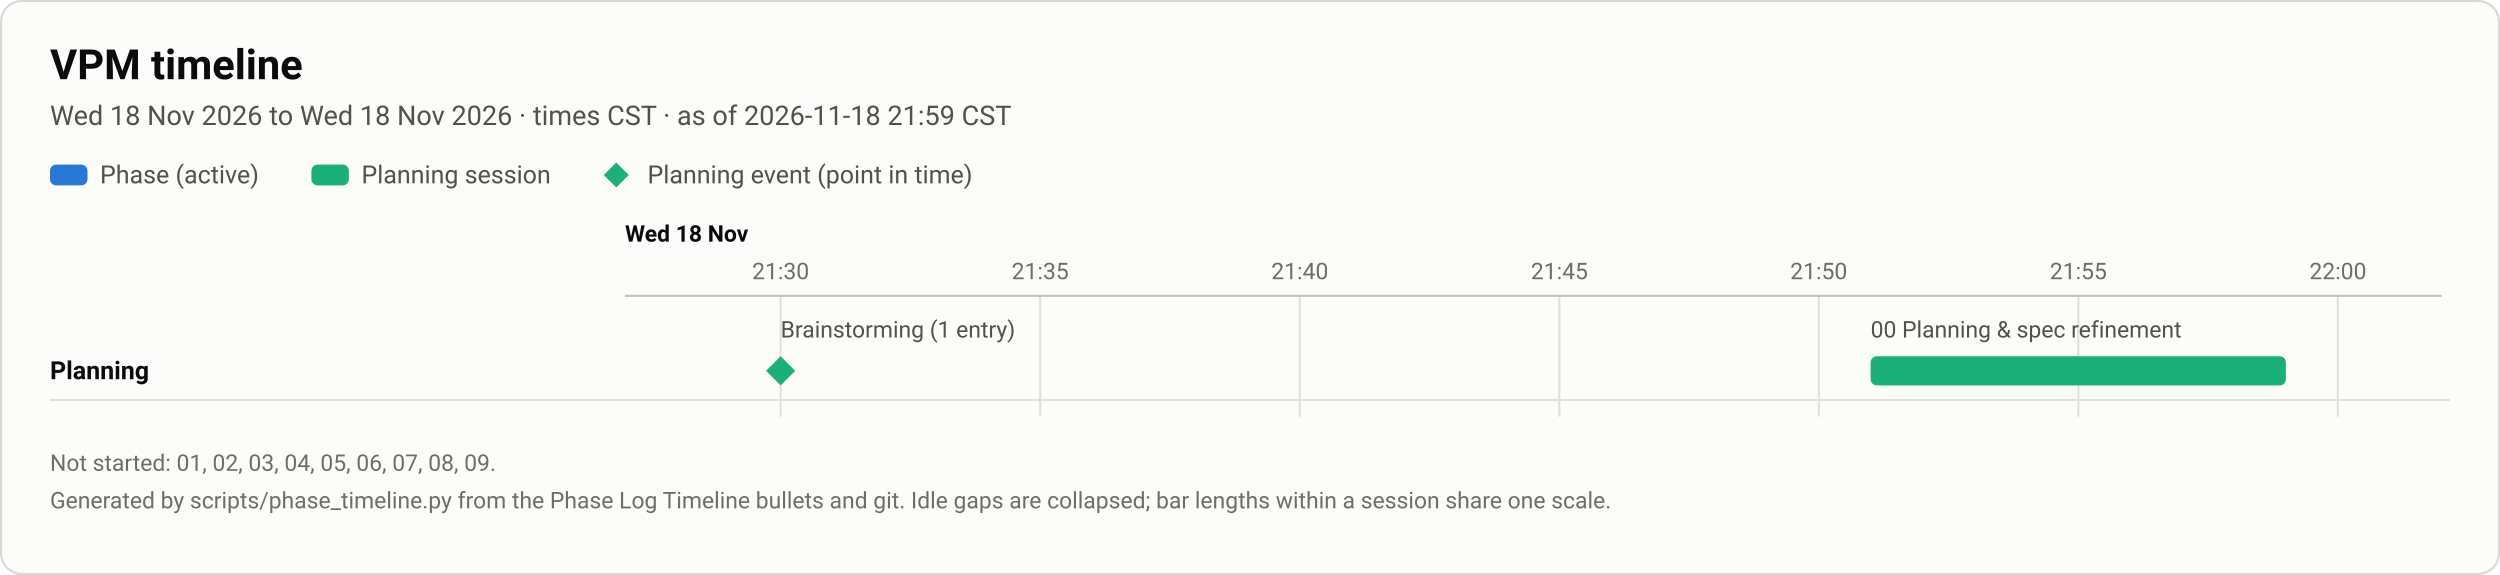
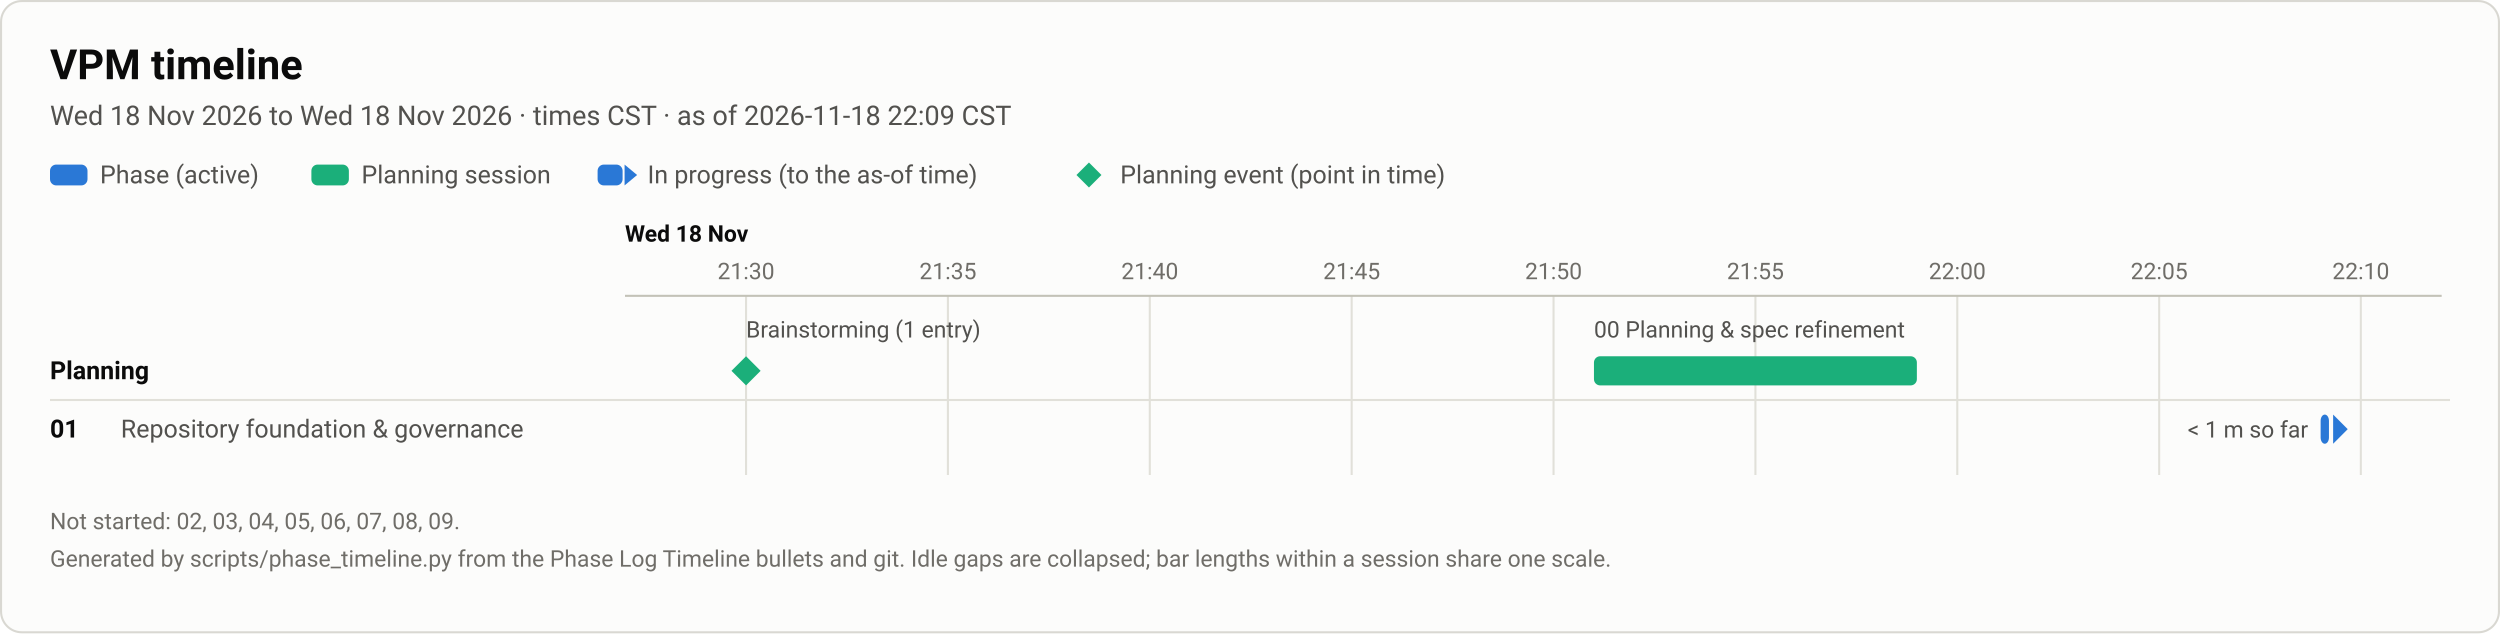
- <svg xmlns="http://www.w3.org/2000/svg" width="1200" height="276" viewBox="0 0 1200 276" role="img" aria-labelledby="tl-title tl-desc" font-family="system-ui, -apple-system, &quot;Segoe UI&quot;, Roboto, sans-serif" data-timeline-format="1">
+ <svg xmlns="http://www.w3.org/2000/svg" width="1200" height="304" viewBox="0 0 1200 304" role="img" aria-labelledby="tl-title tl-desc" font-family="system-ui, -apple-system, &quot;Segoe UI&quot;, Roboto, sans-serif" data-timeline-format="1">
  <style>.card{fill:#fcfcfb;stroke:#d9d8d2}.t1{fill:#0b0b0b}.t2{fill:#52514e}.t3{fill:#6f6d68}.grid{stroke:#e1e0d9}.axis{stroke:#c3c2b7}.brk{fill:#f1f0ec}.brke{stroke:#c3c2b7;fill:none}.ph{fill:#2a78d6}.pl{fill:#1baf7a}.tail{stroke:#2a78d6}.tailpl{stroke:#1baf7a}.hb{fill:#fbe1d6}.hl{stroke:#eb6834}.wo{stroke:#eb6834;fill:none}.ap{stroke:#0b0b0b;fill:none}.sep{stroke:#e1e0d9}text{font-variant-numeric:tabular-nums}@media (prefers-color-scheme: dark){.card{fill:#1a1a19;stroke:#3a3a37}.t1{fill:#f0efec}.t2{fill:#c3c2b7}.t3{fill:#a3a19a}.grid{stroke:#2c2c2a}.axis{stroke:#4a4a46}.brk{fill:#262624}.brke{stroke:#4a4a46;fill:none}.ph{fill:#3987e5}.pl{fill:#199e70}.tail{stroke:#3987e5}.tailpl{stroke:#199e70}.hb{fill:#4a2a1c}.hl{stroke:#d95926}.wo{stroke:#d95926;fill:none}.ap{stroke:#f0efec;fill:none}.sep{stroke:#2c2c2a}}</style>
  <defs>
    <pattern id="tl-hatch" patternUnits="userSpaceOnUse" width="6" height="6" patternTransform="rotate(45)">
      <rect class="hb" width="6" height="6" />
      <line class="hl" x1="1.5" y1="0" x2="1.5" y2="6" stroke-width="2.4" />
    </pattern>
  </defs>
-   <rect class="card" x="0.5" y="0.5" width="1199" height="275" rx="10" />
+   <rect class="card" x="0.5" y="0.5" width="1199" height="303" rx="10" />
  <text class="t1" x="24" y="38" font-size="20" font-weight="600">VPM timeline</text>
-   <text class="t2" x="24" y="60" font-size="13">Wed 18 Nov 2026 to Wed 18 Nov 2026 · times CST · as of 2026-11-18 21:59 CST</text>
+   <text class="t2" x="24" y="60" font-size="13">Wed 18 Nov 2026 to Wed 18 Nov 2026 · times CST · as of 2026-11-18 22:09 CST</text>
  <rect class="ph" x="24.0" y="79" width="18" height="10" rx="3" />
  <text class="t2" x="48" y="88" font-size="12">Phase (active)</text>
  <rect class="pl" x="149.462" y="79" width="18" height="10" rx="3" />
  <text class="t2" x="173.5" y="88" font-size="12">Planning session</text>
-   <path class="pl" d="M295.8 78l6 6l-6 6l-6-6z" />
-   <text class="t2" x="310.8" y="88" font-size="12">Planning event (point in time)</text>
+   <rect class="ph" x="286.848" y="79" width="12" height="10" rx="3" />
+   <path class="ph" d="M299.8 79l6 5l-6 5z" />
+   <text class="t2" x="310.8" y="88" font-size="12">In progress (to the as-of time)</text>
+   <path class="pl" d="M522.7 78l6 6l-6 6l-6-6z" />
+   <text class="t2" x="537.7" y="88" font-size="12">Planning event (point in time)</text>
  <text class="t1" x="300" y="116" font-size="11" font-weight="600">Wed 18 Nov</text>
-   <line class="grid" x1="374.7" x2="374.7" y1="142" y2="200" stroke-width="1" />
-   <text class="t3" x="374.7" y="134" font-size="11" text-anchor="middle">21:30</text>
-   <line class="grid" x1="499.3" x2="499.3" y1="142" y2="200" stroke-width="1" />
-   <text class="t3" x="499.3" y="134" font-size="11" text-anchor="middle">21:35</text>
-   <line class="grid" x1="623.9" x2="623.9" y1="142" y2="200" stroke-width="1" />
-   <text class="t3" x="623.9" y="134" font-size="11" text-anchor="middle">21:40</text>
-   <line class="grid" x1="748.5" x2="748.5" y1="142" y2="200" stroke-width="1" />
-   <text class="t3" x="748.5" y="134" font-size="11" text-anchor="middle">21:45</text>
-   <line class="grid" x1="873" x2="873" y1="142" y2="200" stroke-width="1" />
-   <text class="t3" x="873" y="134" font-size="11" text-anchor="middle">21:50</text>
-   <line class="grid" x1="997.6" x2="997.6" y1="142" y2="200" stroke-width="1" />
-   <text class="t3" x="997.6" y="134" font-size="11" text-anchor="middle">21:55</text>
-   <line class="grid" x1="1122.2" x2="1122.2" y1="142" y2="200" stroke-width="1" />
-   <text class="t3" x="1122.2" y="134" font-size="11" text-anchor="middle">22:00</text>
+   <line class="grid" x1="358.1" x2="358.1" y1="142" y2="228" stroke-width="1" />
+   <text class="t3" x="358.1" y="134" font-size="11" text-anchor="middle">21:30</text>
+   <line class="grid" x1="455" x2="455" y1="142" y2="228" stroke-width="1" />
+   <text class="t3" x="455" y="134" font-size="11" text-anchor="middle">21:35</text>
+   <line class="grid" x1="551.9" x2="551.9" y1="142" y2="228" stroke-width="1" />
+   <text class="t3" x="551.9" y="134" font-size="11" text-anchor="middle">21:40</text>
+   <line class="grid" x1="648.8" x2="648.8" y1="142" y2="228" stroke-width="1" />
+   <text class="t3" x="648.8" y="134" font-size="11" text-anchor="middle">21:45</text>
+   <line class="grid" x1="745.7" x2="745.7" y1="142" y2="228" stroke-width="1" />
+   <text class="t3" x="745.7" y="134" font-size="11" text-anchor="middle">21:50</text>
+   <line class="grid" x1="842.6" x2="842.6" y1="142" y2="228" stroke-width="1" />
+   <text class="t3" x="842.6" y="134" font-size="11" text-anchor="middle">21:55</text>
+   <line class="grid" x1="939.5" x2="939.5" y1="142" y2="228" stroke-width="1" />
+   <text class="t3" x="939.5" y="134" font-size="11" text-anchor="middle">22:00</text>
+   <line class="grid" x1="1036.4" x2="1036.4" y1="142" y2="228" stroke-width="1" />
+   <text class="t3" x="1036.4" y="134" font-size="11" text-anchor="middle">22:05</text>
+   <line class="grid" x1="1133.2" x2="1133.2" y1="142" y2="228" stroke-width="1" />
+   <text class="t3" x="1133.2" y="134" font-size="11" text-anchor="middle">22:10</text>
  <line class="axis" x1="300" x2="1172" y1="142" y2="142" stroke-width="1" />
  <text class="t1" x="24" y="182" font-size="12" font-weight="600">Planning</text>
  <g id="tl-bs1">
-     <path class="pl" d="M374.7 171l7 7l-7 7l-7-7z" />
+     <path class="pl" d="M358.1 171l7 7l-7 7l-7-7z" />
  </g>
-   <text class="t2" x="374.7" y="162" font-size="11">Brainstorming (1 entry)</text>
+   <text class="t2" x="358.1" y="162" font-size="11">Brainstorming (1 entry)</text>
  <g id="tl-p00">
-     <rect class="pl" x="897.9" y="171" width="199.3" height="14" rx="3" />
+     <rect class="pl" x="765.1" y="171" width="155" height="14" rx="3" />
  </g>
-   <text class="t2" x="897.9" y="162" font-size="11">00 Planning &amp; spec refinement</text>
+   <text class="t2" x="765.1" y="162" font-size="11">00 Planning &amp; spec refinement</text>
  <line class="sep" x1="24" x2="1176" y1="192" y2="192" stroke-width="1" />
-   <text class="t3" x="24" y="226" font-size="11">Not started: 01, 02, 03, 04, 05, 06, 07, 08, 09.</text>
-   <text class="t3" x="24" y="244" font-size="11">Generated by scripts/phase_timeline.py from the Phase Log Timeline bullets and git. Idle gaps are collapsed; bar lengths within a session share one scale.</text>
+   <text class="t1" x="24" y="210" font-size="12" font-weight="600">01</text>
+   <text class="t2" x="58" y="210" font-size="12">Repository foundation &amp; governance</text>
+   <g id="tl-p01">
+     <rect class="ph" x="1113.9" y="199" width="4" height="14" rx="3" />
+     <path class="ph" d="M1119.9 199l7 7l-7 7z" />
+   </g>
+   <text class="t2" x="1107.9" y="210" font-size="11" text-anchor="end">&lt; 1 m so far</text>
+   <text class="t3" x="24" y="254" font-size="11">Not started: 02, 03, 04, 05, 06, 07, 08, 09.</text>
+   <text class="t3" x="24" y="272" font-size="11">Generated by scripts/phase_timeline.py from the Phase Log Timeline bullets and git. Idle gaps are collapsed; bar lengths within a session share one scale.</text>
</svg>
